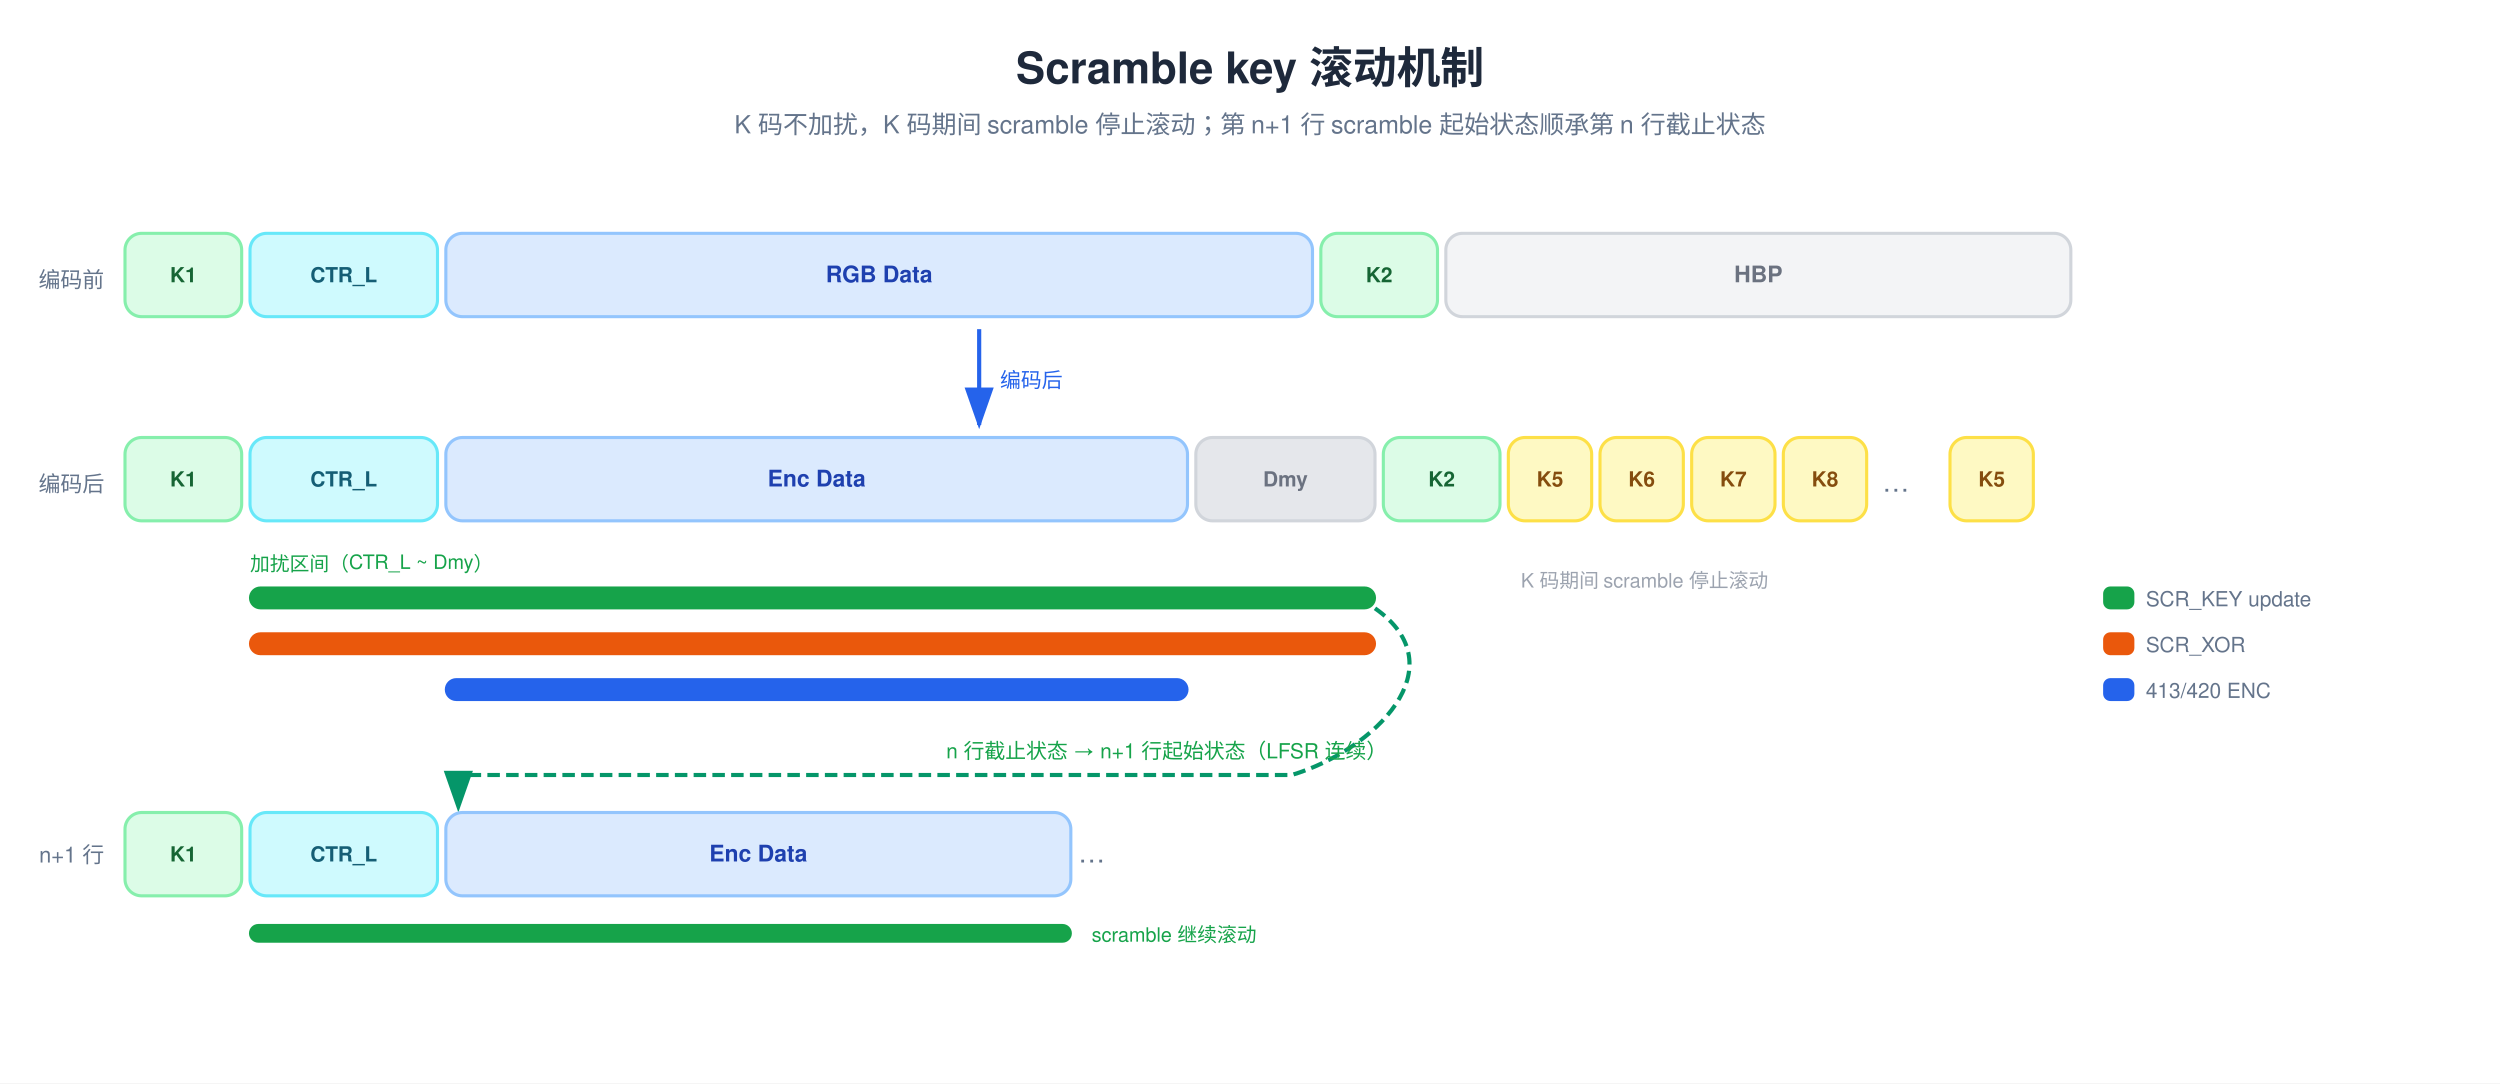
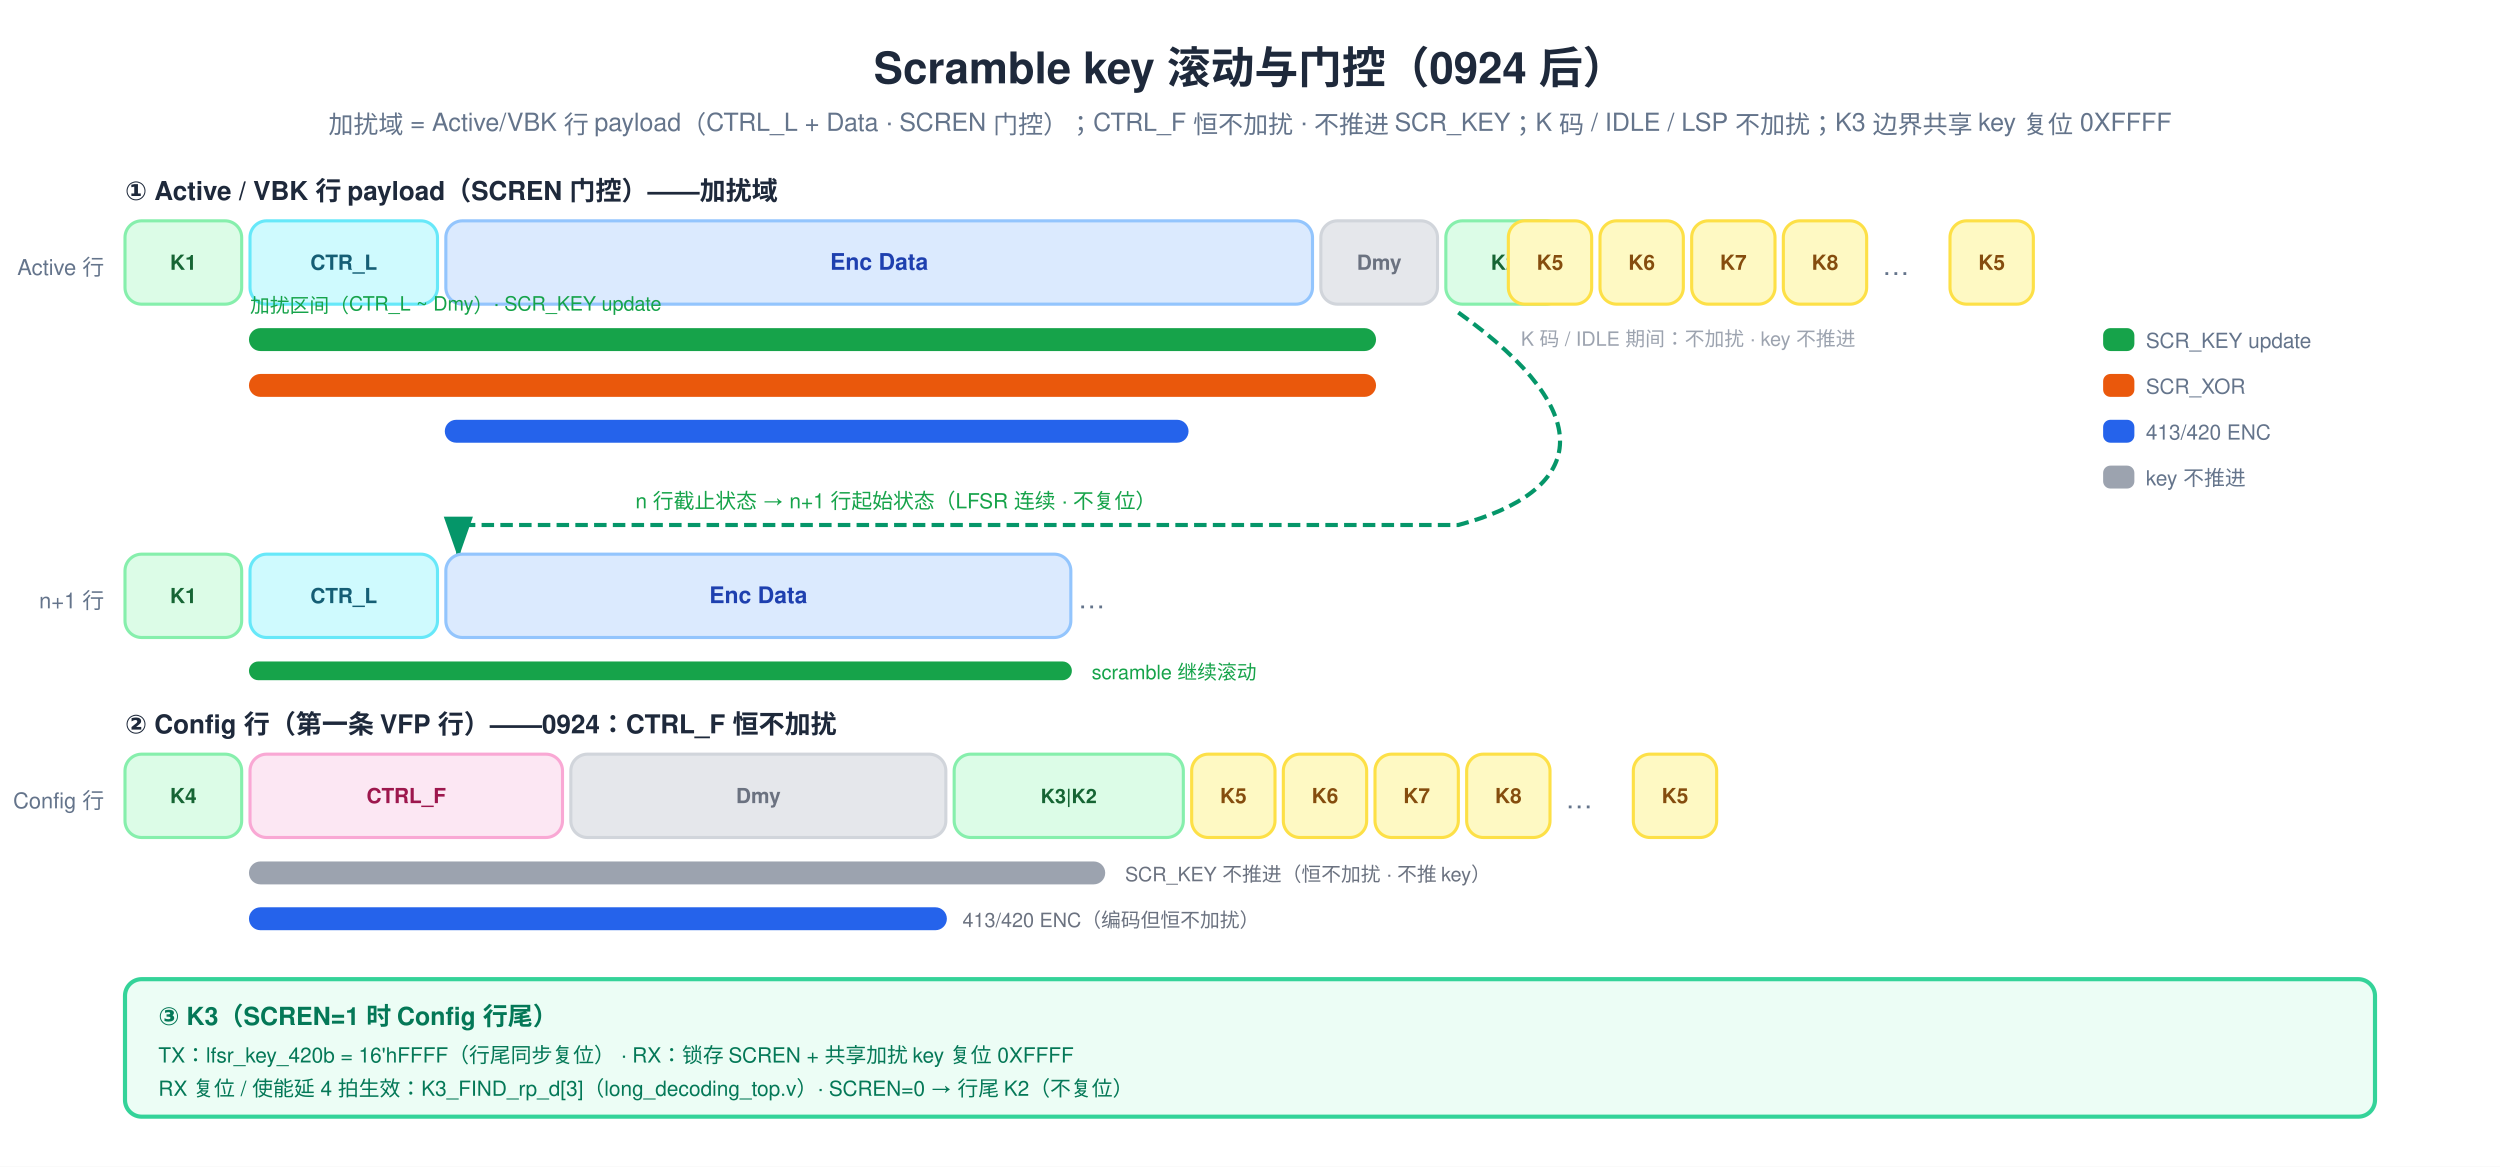
- <svg xmlns="http://www.w3.org/2000/svg" viewBox="0 0 1200 520" width="1200" height="520">
+ <svg xmlns="http://www.w3.org/2000/svg" viewBox="0 0 1200 560" width="1200" height="560">
  <style>text { font-family: 'Helvetica Neue', Helvetica, Arial, 'PingFang SC', 'Microsoft YaHei', 'Microsoft JhengHei', 'SimHei', sans-serif; }</style>
  <defs>
    <marker id="ar-blue" markerWidth="10" markerHeight="7" refX="9" refY="3.5" orient="auto">
      <polygon points="0 0, 10 3.5, 0 7" fill="#2563eb" />
    </marker>
    <marker id="ar-green" markerWidth="10" markerHeight="7" refX="9" refY="3.5" orient="auto">
      <polygon points="0 0, 10 3.5, 0 7" fill="#059669" />
    </marker>
    <marker id="ar-purple" markerWidth="10" markerHeight="7" refX="9" refY="3.5" orient="auto">
      <polygon points="0 0, 10 3.5, 0 7" fill="#7c3aed" />
    </marker>
    <marker id="ar-orange" markerWidth="10" markerHeight="7" refX="9" refY="3.5" orient="auto">
      <polygon points="0 0, 10 3.5, 0 7" fill="#ea580c" />
    </marker>
    <marker id="ar-gray" markerWidth="10" markerHeight="7" refX="9" refY="3.5" orient="auto">
      <polygon points="0 0, 10 3.5, 0 7" fill="#9ca3af" />
    </marker>
  </defs>
-   <rect width="1200" height="520" fill="#ffffff" />
-   <text x="600" y="40" font-size="21" fill="#1e293b" text-anchor="middle" font-weight="600">Scramble key 滚动机制</text>
-   <text x="600" y="64" font-size="12" fill="#64748b" text-anchor="middle">K 码不加扰，K 码期间 scramble 停止滚动；第 n+1 行 scramble 起始状态顺承第 n 行截止状态</text>
-   <text x="50" y="138" font-size="10.5" fill="#64748b" text-anchor="end">编码前</text>
-   <rect x="60" y="112" width="56" height="40" rx="8" fill="#dcfce7" stroke="#86efac" stroke-width="1.5" />
-   <text x="88.0" y="135.5" font-size="10" fill="#166534" text-anchor="middle" font-weight="600">K1</text>
-   <rect x="120" y="112" width="90" height="40" rx="8" fill="#cffafe" stroke="#67e8f9" stroke-width="1.5" />
-   <text x="165.0" y="135.5" font-size="10" fill="#155e75" text-anchor="middle" font-weight="600">CTR_L</text>
-   <rect x="214" y="112" width="416" height="40" rx="8" fill="#dbeafe" stroke="#93c5fd" stroke-width="1.5" />
-   <text x="422.0" y="135.5" font-size="11" fill="#1e40af" text-anchor="middle" font-weight="600">RGB Data</text>
-   <rect x="634" y="112" width="56" height="40" rx="8" fill="#dcfce7" stroke="#86efac" stroke-width="1.5" />
-   <text x="662.0" y="135.5" font-size="10" fill="#166534" text-anchor="middle" font-weight="600">K2</text>
-   <rect x="694" y="112" width="300" height="40" rx="8" fill="#f3f4f6" stroke="#d1d5db" stroke-width="1.5" />
-   <text x="844.0" y="135.5" font-size="11" fill="#6b7280" text-anchor="middle" font-weight="600">HBP</text>
-   <line x1="470" y1="158" x2="470" y2="204" stroke="#2563eb" stroke-width="2" marker-end="url(#ar-blue)" />
-   <text x="480" y="186" font-size="10" fill="#2563eb" text-anchor="start">编码后</text>
-   <text x="50" y="236" font-size="10.5" fill="#64748b" text-anchor="end">编码后</text>
-   <rect x="60" y="210" width="56" height="40" rx="8" fill="#dcfce7" stroke="#86efac" stroke-width="1.5" />
-   <text x="88.0" y="233.5" font-size="10" fill="#166534" text-anchor="middle" font-weight="600">K1</text>
-   <rect x="120" y="210" width="90" height="40" rx="8" fill="#cffafe" stroke="#67e8f9" stroke-width="1.5" />
-   <text x="165.0" y="233.5" font-size="10" fill="#155e75" text-anchor="middle" font-weight="600">CTR_L</text>
-   <rect x="214" y="210" width="356" height="40" rx="8" fill="#dbeafe" stroke="#93c5fd" stroke-width="1.5" />
-   <text x="392.0" y="233.5" font-size="11" fill="#1e40af" text-anchor="middle" font-weight="600">Enc Data</text>
-   <rect x="574" y="210" width="86" height="40" rx="8" fill="#e5e7eb" stroke="#d1d5db" stroke-width="1.5" />
-   <text x="617.0" y="233.5" font-size="10" fill="#6b7280" text-anchor="middle" font-weight="600">Dmy</text>
-   <rect x="664" y="210" width="56" height="40" rx="8" fill="#dcfce7" stroke="#86efac" stroke-width="1.5" />
-   <text x="692.0" y="233.5" font-size="10" fill="#166534" text-anchor="middle" font-weight="600">K2</text>
-   <rect x="724" y="210" width="40" height="40" rx="8" fill="#fef9c3" stroke="#fde047" stroke-width="1.5" />
-   <text x="744.0" y="233.5" font-size="10" fill="#854d0e" text-anchor="middle" font-weight="600">K5</text>
-   <rect x="768" y="210" width="40" height="40" rx="8" fill="#fef9c3" stroke="#fde047" stroke-width="1.5" />
-   <text x="788.0" y="233.5" font-size="10" fill="#854d0e" text-anchor="middle" font-weight="600">K6</text>
-   <rect x="812" y="210" width="40" height="40" rx="8" fill="#fef9c3" stroke="#fde047" stroke-width="1.5" />
-   <text x="832.0" y="233.5" font-size="10" fill="#854d0e" text-anchor="middle" font-weight="600">K7</text>
-   <rect x="856" y="210" width="40" height="40" rx="8" fill="#fef9c3" stroke="#fde047" stroke-width="1.5" />
-   <text x="876.0" y="233.5" font-size="10" fill="#854d0e" text-anchor="middle" font-weight="600">K8</text>
-   <text x="910" y="236" font-size="13" fill="#64748b" text-anchor="middle">…</text>
-   <rect x="936" y="210" width="40" height="40" rx="8" fill="#fef9c3" stroke="#fde047" stroke-width="1.5" />
-   <text x="956.0" y="233.5" font-size="10" fill="#854d0e" text-anchor="middle" font-weight="600">K5</text>
-   <rect x="120" y="282" width="540" height="10" rx="5" fill="#16a34a" stroke="#16a34a" stroke-width="1" />
-   <rect x="120" y="304" width="540" height="10" rx="5" fill="#ea580c" stroke="#ea580c" stroke-width="1" />
-   <rect x="214" y="326" width="356" height="10" rx="5" fill="#2563eb" stroke="#2563eb" stroke-width="1" />
-   <text x="120" y="274" font-size="9.5" fill="#16a34a" text-anchor="start">加扰区间（CTR_L ~ Dmy）</text>
-   <text x="730" y="282" font-size="9.5" fill="#9ca3af" text-anchor="start">K 码期间 scramble 停止滚动</text>
-   <rect x="1010" y="282" width="14" height="10" rx="3" fill="#16a34a" stroke="#16a34a" stroke-width="1" />
-   <text x="1030" y="291" font-size="10" fill="#64748b" text-anchor="start">SCR_KEY update</text>
-   <rect x="1010" y="304" width="14" height="10" rx="3" fill="#ea580c" stroke="#ea580c" stroke-width="1" />
-   <text x="1030" y="313" font-size="10" fill="#64748b" text-anchor="start">SCR_XOR</text>
-   <rect x="1010" y="326" width="14" height="10" rx="3" fill="#2563eb" stroke="#2563eb" stroke-width="1" />
-   <text x="1030" y="335" font-size="10" fill="#64748b" text-anchor="start">413/420 ENC</text>
-   <path d="M 660 292 C 700 320 660 360 620 372 L 220 372 L 220 388" stroke="#059669" stroke-width="2" fill="none" stroke-dasharray="6,3" marker-end="url(#ar-green)" />
-   <text x="560" y="364" font-size="10" fill="#16a34a" text-anchor="middle">n 行截止状态 → n+1 行起始状态（LFSR 连续）</text>
-   <text x="50" y="414" font-size="10.5" fill="#64748b" text-anchor="end">n+1 行</text>
-   <rect x="60" y="390" width="56" height="40" rx="8" fill="#dcfce7" stroke="#86efac" stroke-width="1.5" />
-   <text x="88.0" y="413.5" font-size="10" fill="#166534" text-anchor="middle" font-weight="600">K1</text>
-   <rect x="120" y="390" width="90" height="40" rx="8" fill="#cffafe" stroke="#67e8f9" stroke-width="1.5" />
-   <text x="165.0" y="413.5" font-size="10" fill="#155e75" text-anchor="middle" font-weight="600">CTR_L</text>
-   <rect x="214" y="390" width="300" height="40" rx="8" fill="#dbeafe" stroke="#93c5fd" stroke-width="1.5" />
-   <text x="364.0" y="413.5" font-size="11" fill="#1e40af" text-anchor="middle" font-weight="600">Enc Data</text>
-   <text x="524" y="414" font-size="13" fill="#64748b" text-anchor="middle">…</text>
-   <rect x="120" y="444" width="394" height="8" rx="4" fill="#16a34a" stroke="#16a34a" stroke-width="1" />
-   <text x="524" y="452" font-size="9.5" fill="#16a34a" text-anchor="start">scramble 继续滚动</text>
+   <rect width="1200" height="560" fill="#ffffff" />
+   <text x="600" y="40" font-size="21" fill="#1e293b" text-anchor="middle" font-weight="600">Scramble key 滚动与门控（0924 后）</text>
+   <text x="600" y="64" font-size="12" fill="#64748b" text-anchor="middle">加扰域 = Active/VBK 行 payload（CTRL_L + Data · SCREN 门控）；CTRL_F 恒不加扰 · 不推进 SCR_KEY；K 码 / IDLE / LSP 不加扰；K3 边界共享 key 复位 0XFFFF</text>
+   <text x="60" y="96" font-size="12.5" fill="#1e293b" text-anchor="start" font-weight="600">① Active / VBK 行 payload（SCREN 门控）——加扰域</text>
+   <text x="50" y="132" font-size="10.5" fill="#64748b" text-anchor="end">Active 行</text>
+   <rect x="60" y="106" width="56" height="40" rx="8" fill="#dcfce7" stroke="#86efac" stroke-width="1.5" />
+   <text x="88.0" y="129.5" font-size="10" fill="#166534" text-anchor="middle" font-weight="600">K1</text>
+   <rect x="120" y="106" width="90" height="40" rx="8" fill="#cffafe" stroke="#67e8f9" stroke-width="1.5" />
+   <text x="165.0" y="129.5" font-size="10" fill="#155e75" text-anchor="middle" font-weight="600">CTR_L</text>
+   <rect x="214" y="106" width="416" height="40" rx="8" fill="#dbeafe" stroke="#93c5fd" stroke-width="1.5" />
+   <text x="422.0" y="129.5" font-size="11" fill="#1e40af" text-anchor="middle" font-weight="600">Enc Data</text>
+   <rect x="634" y="106" width="56" height="40" rx="8" fill="#e5e7eb" stroke="#d1d5db" stroke-width="1.5" />
+   <text x="662.0" y="129.5" font-size="10" fill="#6b7280" text-anchor="middle" font-weight="600">Dmy</text>
+   <rect x="694" y="106" width="56" height="40" rx="8" fill="#dcfce7" stroke="#86efac" stroke-width="1.5" />
+   <text x="722.0" y="129.5" font-size="10" fill="#166534" text-anchor="middle" font-weight="600">K2</text>
+   <rect x="724" y="106" width="40" height="40" rx="8" fill="#fef9c3" stroke="#fde047" stroke-width="1.5" />
+   <text x="744.0" y="129.5" font-size="10" fill="#854d0e" text-anchor="middle" font-weight="600">K5</text>
+   <rect x="768" y="106" width="40" height="40" rx="8" fill="#fef9c3" stroke="#fde047" stroke-width="1.5" />
+   <text x="788.0" y="129.5" font-size="10" fill="#854d0e" text-anchor="middle" font-weight="600">K6</text>
+   <rect x="812" y="106" width="40" height="40" rx="8" fill="#fef9c3" stroke="#fde047" stroke-width="1.5" />
+   <text x="832.0" y="129.5" font-size="10" fill="#854d0e" text-anchor="middle" font-weight="600">K7</text>
+   <rect x="856" y="106" width="40" height="40" rx="8" fill="#fef9c3" stroke="#fde047" stroke-width="1.5" />
+   <text x="876.0" y="129.5" font-size="10" fill="#854d0e" text-anchor="middle" font-weight="600">K8</text>
+   <text x="910" y="132" font-size="13" fill="#64748b" text-anchor="middle">…</text>
+   <rect x="936" y="106" width="40" height="40" rx="8" fill="#fef9c3" stroke="#fde047" stroke-width="1.5" />
+   <text x="956.0" y="129.5" font-size="10" fill="#854d0e" text-anchor="middle" font-weight="600">K5</text>
+   <text x="120" y="150" font-size="9.5" fill="#16a34a" text-anchor="start">加扰区间（CTR_L ~ Dmy）· SCR_KEY update</text>
+   <rect x="120" y="158" width="540" height="10" rx="5" fill="#16a34a" stroke="#16a34a" stroke-width="1" />
+   <rect x="120" y="180" width="540" height="10" rx="5" fill="#ea580c" stroke="#ea580c" stroke-width="1" />
+   <rect x="214" y="202" width="356" height="10" rx="5" fill="#2563eb" stroke="#2563eb" stroke-width="1" />
+   <text x="730" y="166" font-size="9.5" fill="#9ca3af" text-anchor="start">K 码 / IDLE 期间：不加扰 · key 不推进</text>
+   <rect x="1010" y="158" width="14" height="10" rx="3" fill="#16a34a" stroke="#16a34a" stroke-width="1" />
+   <text x="1030" y="167" font-size="10" fill="#64748b" text-anchor="start">SCR_KEY update</text>
+   <rect x="1010" y="180" width="14" height="10" rx="3" fill="#ea580c" stroke="#ea580c" stroke-width="1" />
+   <text x="1030" y="189" font-size="10" fill="#64748b" text-anchor="start">SCR_XOR</text>
+   <rect x="1010" y="202" width="14" height="10" rx="3" fill="#2563eb" stroke="#2563eb" stroke-width="1" />
+   <text x="1030" y="211" font-size="10" fill="#64748b" text-anchor="start">413/420 ENC</text>
+   <rect x="1010" y="224" width="14" height="10" rx="3" fill="#9ca3af" stroke="#9ca3af" stroke-width="1" />
+   <text x="1030" y="233" font-size="10" fill="#64748b" text-anchor="start">key 不推进</text>
+   <path d="M 700 150 C 770 200 760 236 700 252 L 220 252 L 220 266" stroke="#059669" stroke-width="2" fill="none" stroke-dasharray="6,3" marker-end="url(#ar-green)" />
+   <text x="430" y="244" font-size="10" fill="#16a34a" text-anchor="middle">n 行截止状态 → n+1 行起始状态（LFSR 连续 · 不复位）</text>
+   <text x="50" y="292" font-size="10.5" fill="#64748b" text-anchor="end">n+1 行</text>
+   <rect x="60" y="266" width="56" height="40" rx="8" fill="#dcfce7" stroke="#86efac" stroke-width="1.5" />
+   <text x="88.0" y="289.5" font-size="10" fill="#166534" text-anchor="middle" font-weight="600">K1</text>
+   <rect x="120" y="266" width="90" height="40" rx="8" fill="#cffafe" stroke="#67e8f9" stroke-width="1.5" />
+   <text x="165.0" y="289.5" font-size="10" fill="#155e75" text-anchor="middle" font-weight="600">CTR_L</text>
+   <rect x="214" y="266" width="300" height="40" rx="8" fill="#dbeafe" stroke="#93c5fd" stroke-width="1.5" />
+   <text x="364.0" y="289.5" font-size="11" fill="#1e40af" text-anchor="middle" font-weight="600">Enc Data</text>
+   <text x="524" y="292" font-size="13" fill="#64748b" text-anchor="middle">…</text>
+   <rect x="120" y="318" width="394" height="8" rx="4" fill="#16a34a" stroke="#16a34a" stroke-width="1" />
+   <text x="524" y="326" font-size="9.5" fill="#16a34a" text-anchor="start">scramble 继续滚动</text>
+   <text x="60" y="352" font-size="12.5" fill="#1e293b" text-anchor="start" font-weight="600">② Config 行（第一条 VFP 行）——0924：CTRL_F 恒不加扰</text>
+   <text x="50" y="388" font-size="10.5" fill="#64748b" text-anchor="end">Config 行</text>
+   <rect x="60" y="362" width="56" height="40" rx="8" fill="#dcfce7" stroke="#86efac" stroke-width="1.5" />
+   <text x="88.0" y="385.5" font-size="10" fill="#166534" text-anchor="middle" font-weight="600">K4</text>
+   <rect x="120" y="362" width="150" height="40" rx="8" fill="#fce7f3" stroke="#f9a8d4" stroke-width="1.5" />
+   <text x="195.0" y="385.5" font-size="10" fill="#9d174d" text-anchor="middle" font-weight="600">CTRL_F</text>
+   <rect x="274" y="362" width="180" height="40" rx="8" fill="#e5e7eb" stroke="#d1d5db" stroke-width="1.5" />
+   <text x="364.0" y="385.5" font-size="10" fill="#6b7280" text-anchor="middle" font-weight="600">Dmy</text>
+   <rect x="458" y="362" width="110" height="40" rx="8" fill="#dcfce7" stroke="#86efac" stroke-width="1.5" />
+   <text x="513.0" y="385.5" font-size="9.5" fill="#166534" text-anchor="middle" font-weight="600">K3|K2</text>
+   <rect x="572" y="362" width="40" height="40" rx="8" fill="#fef9c3" stroke="#fde047" stroke-width="1.5" />
+   <text x="592.0" y="385.5" font-size="10" fill="#854d0e" text-anchor="middle" font-weight="600">K5</text>
+   <rect x="616" y="362" width="40" height="40" rx="8" fill="#fef9c3" stroke="#fde047" stroke-width="1.5" />
+   <text x="636.0" y="385.5" font-size="10" fill="#854d0e" text-anchor="middle" font-weight="600">K6</text>
+   <rect x="660" y="362" width="40" height="40" rx="8" fill="#fef9c3" stroke="#fde047" stroke-width="1.5" />
+   <text x="680.0" y="385.5" font-size="10" fill="#854d0e" text-anchor="middle" font-weight="600">K7</text>
+   <rect x="704" y="362" width="40" height="40" rx="8" fill="#fef9c3" stroke="#fde047" stroke-width="1.5" />
+   <text x="724.0" y="385.5" font-size="10" fill="#854d0e" text-anchor="middle" font-weight="600">K8</text>
+   <text x="758" y="388" font-size="13" fill="#64748b" text-anchor="middle">…</text>
+   <rect x="784" y="362" width="40" height="40" rx="8" fill="#fef9c3" stroke="#fde047" stroke-width="1.5" />
+   <text x="804.0" y="385.5" font-size="10" fill="#854d0e" text-anchor="middle" font-weight="600">K5</text>
+   <rect x="120" y="414" width="410" height="10" rx="5" fill="#9ca3af" stroke="#9ca3af" stroke-width="1" />
+   <text x="540" y="423" font-size="9.5" fill="#6b7280" text-anchor="start">SCR_KEY 不推进（恒不加扰 · 不推 key）</text>
+   <rect x="120" y="436" width="334" height="10" rx="5" fill="#2563eb" stroke="#2563eb" stroke-width="1" />
+   <text x="462" y="445" font-size="9.5" fill="#6b7280" text-anchor="start">413/420 ENC（编码但恒不加扰）</text>
+   <rect x="60" y="470" width="1080" height="66" rx="8" fill="#ecfdf5" stroke="#34d399" stroke-width="2" />
+   <text x="76" y="492" font-size="12" fill="#047857" text-anchor="start" font-weight="600">③ K3（SCREN=1 时 Config 行尾）</text>
+   <text x="76" y="510" font-size="10" fill="#047857" text-anchor="start">TX：lfsr_key_420b = 16'hFFFF（行尾同步复位） · RX：锁存 SCREN + 共享加扰 key 复位 0XFFFF</text>
+   <text x="76" y="526" font-size="10" fill="#047857" text-anchor="start">RX 复位 / 使能延 4 拍生效：K3_FIND_rp_d[3]（long_decoding_top.v）· SCREN=0 → 行尾 K2（不复位）</text>
</svg>
